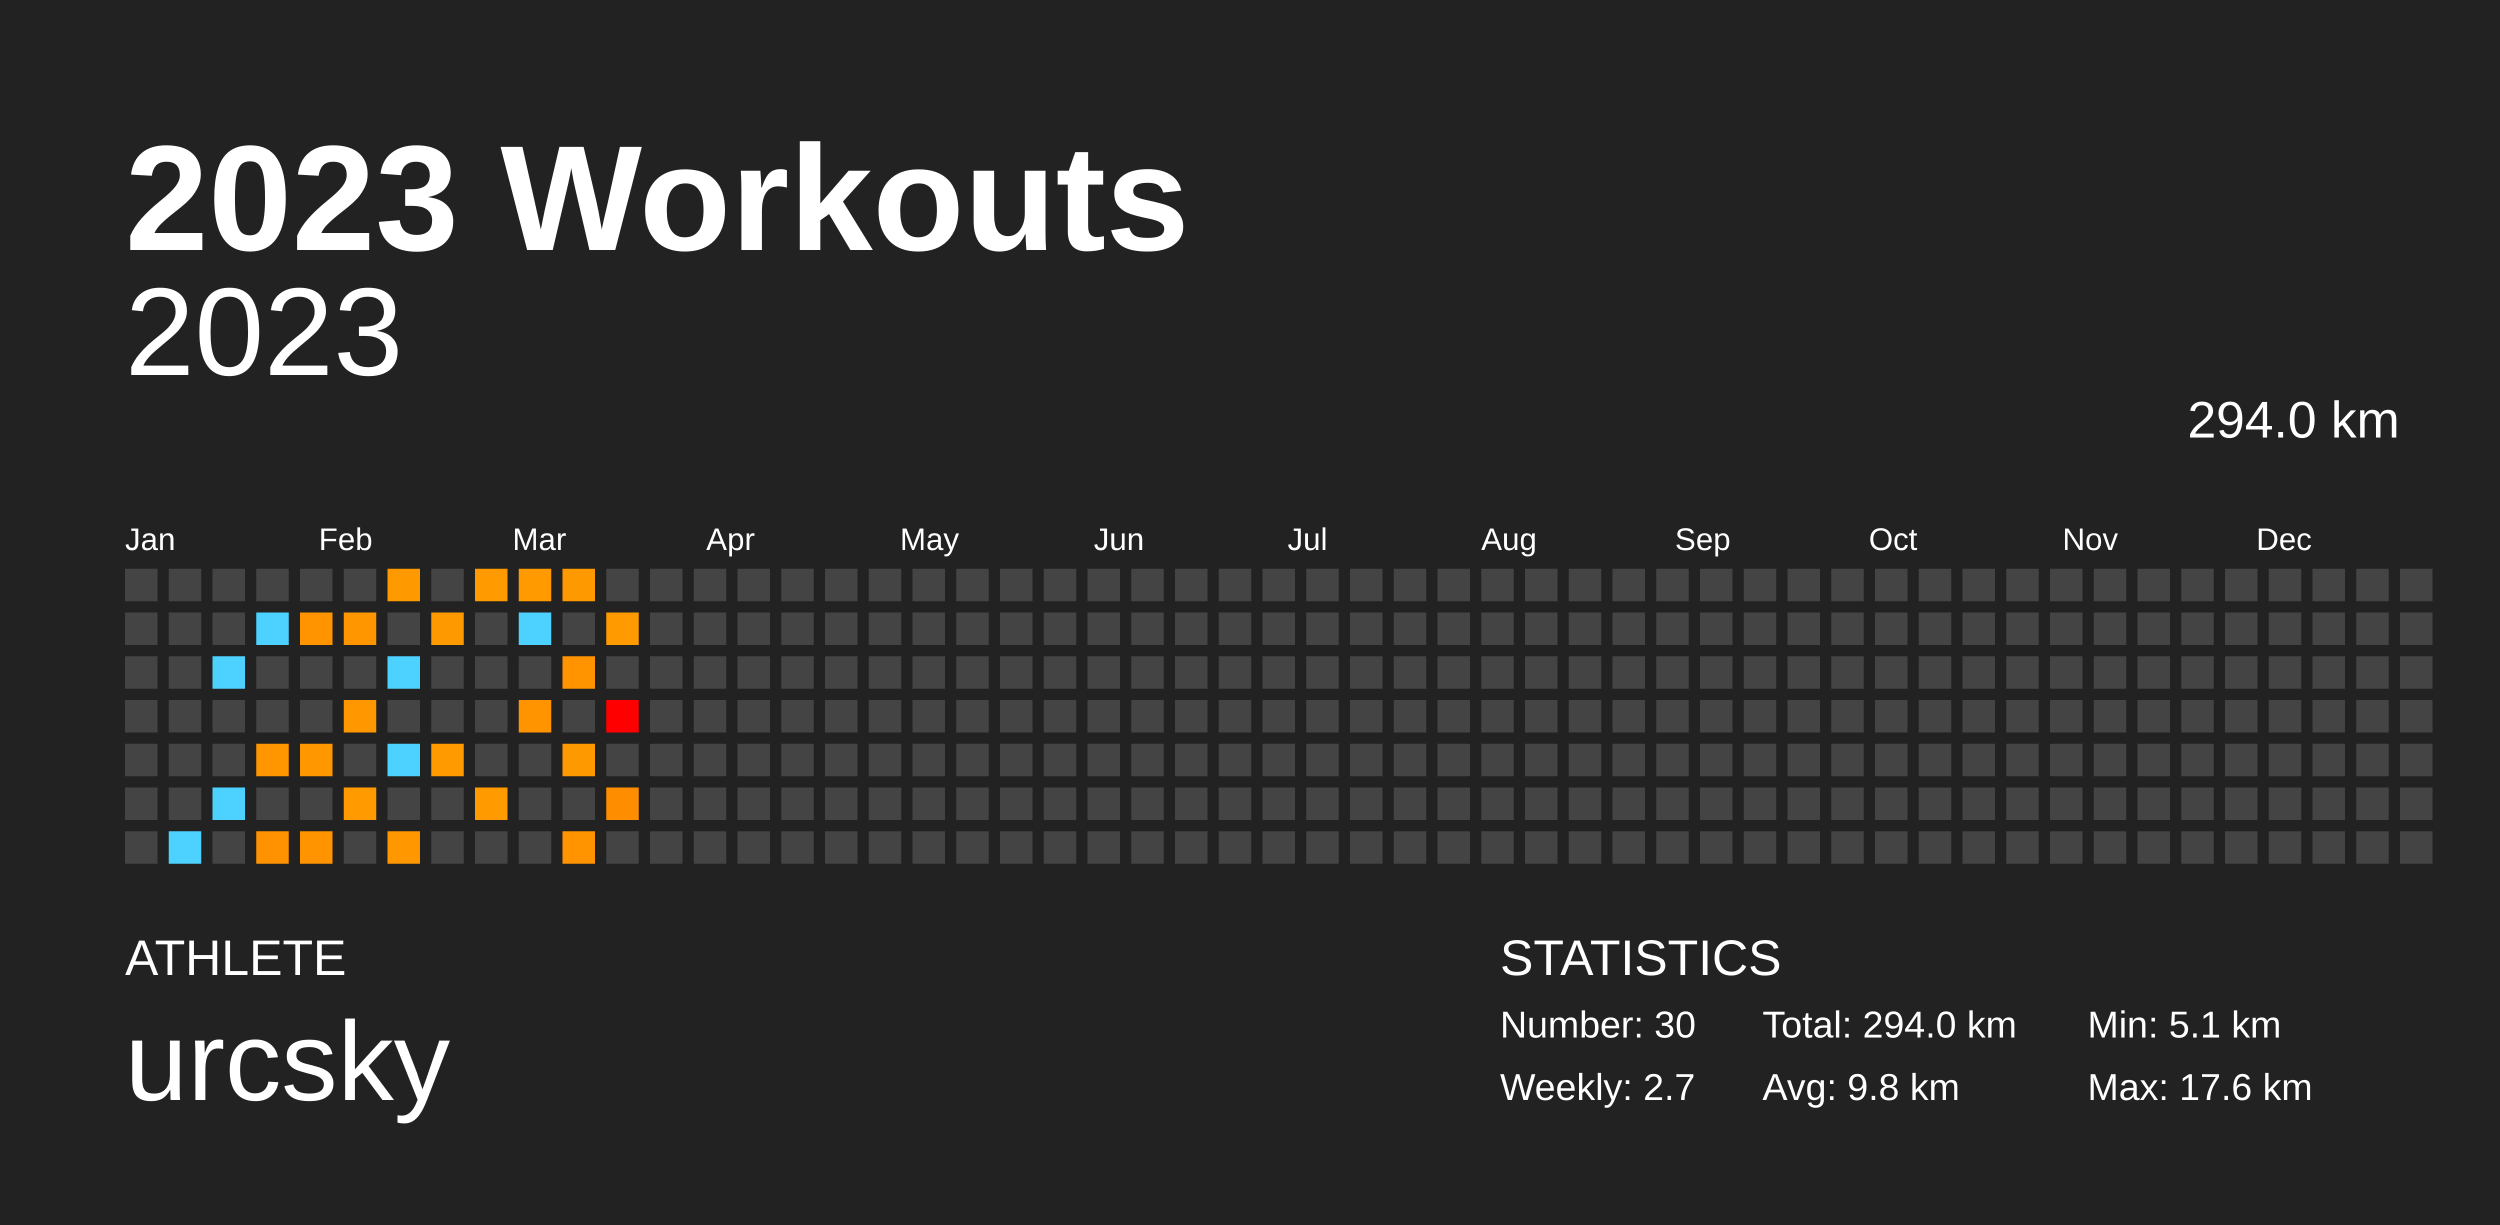
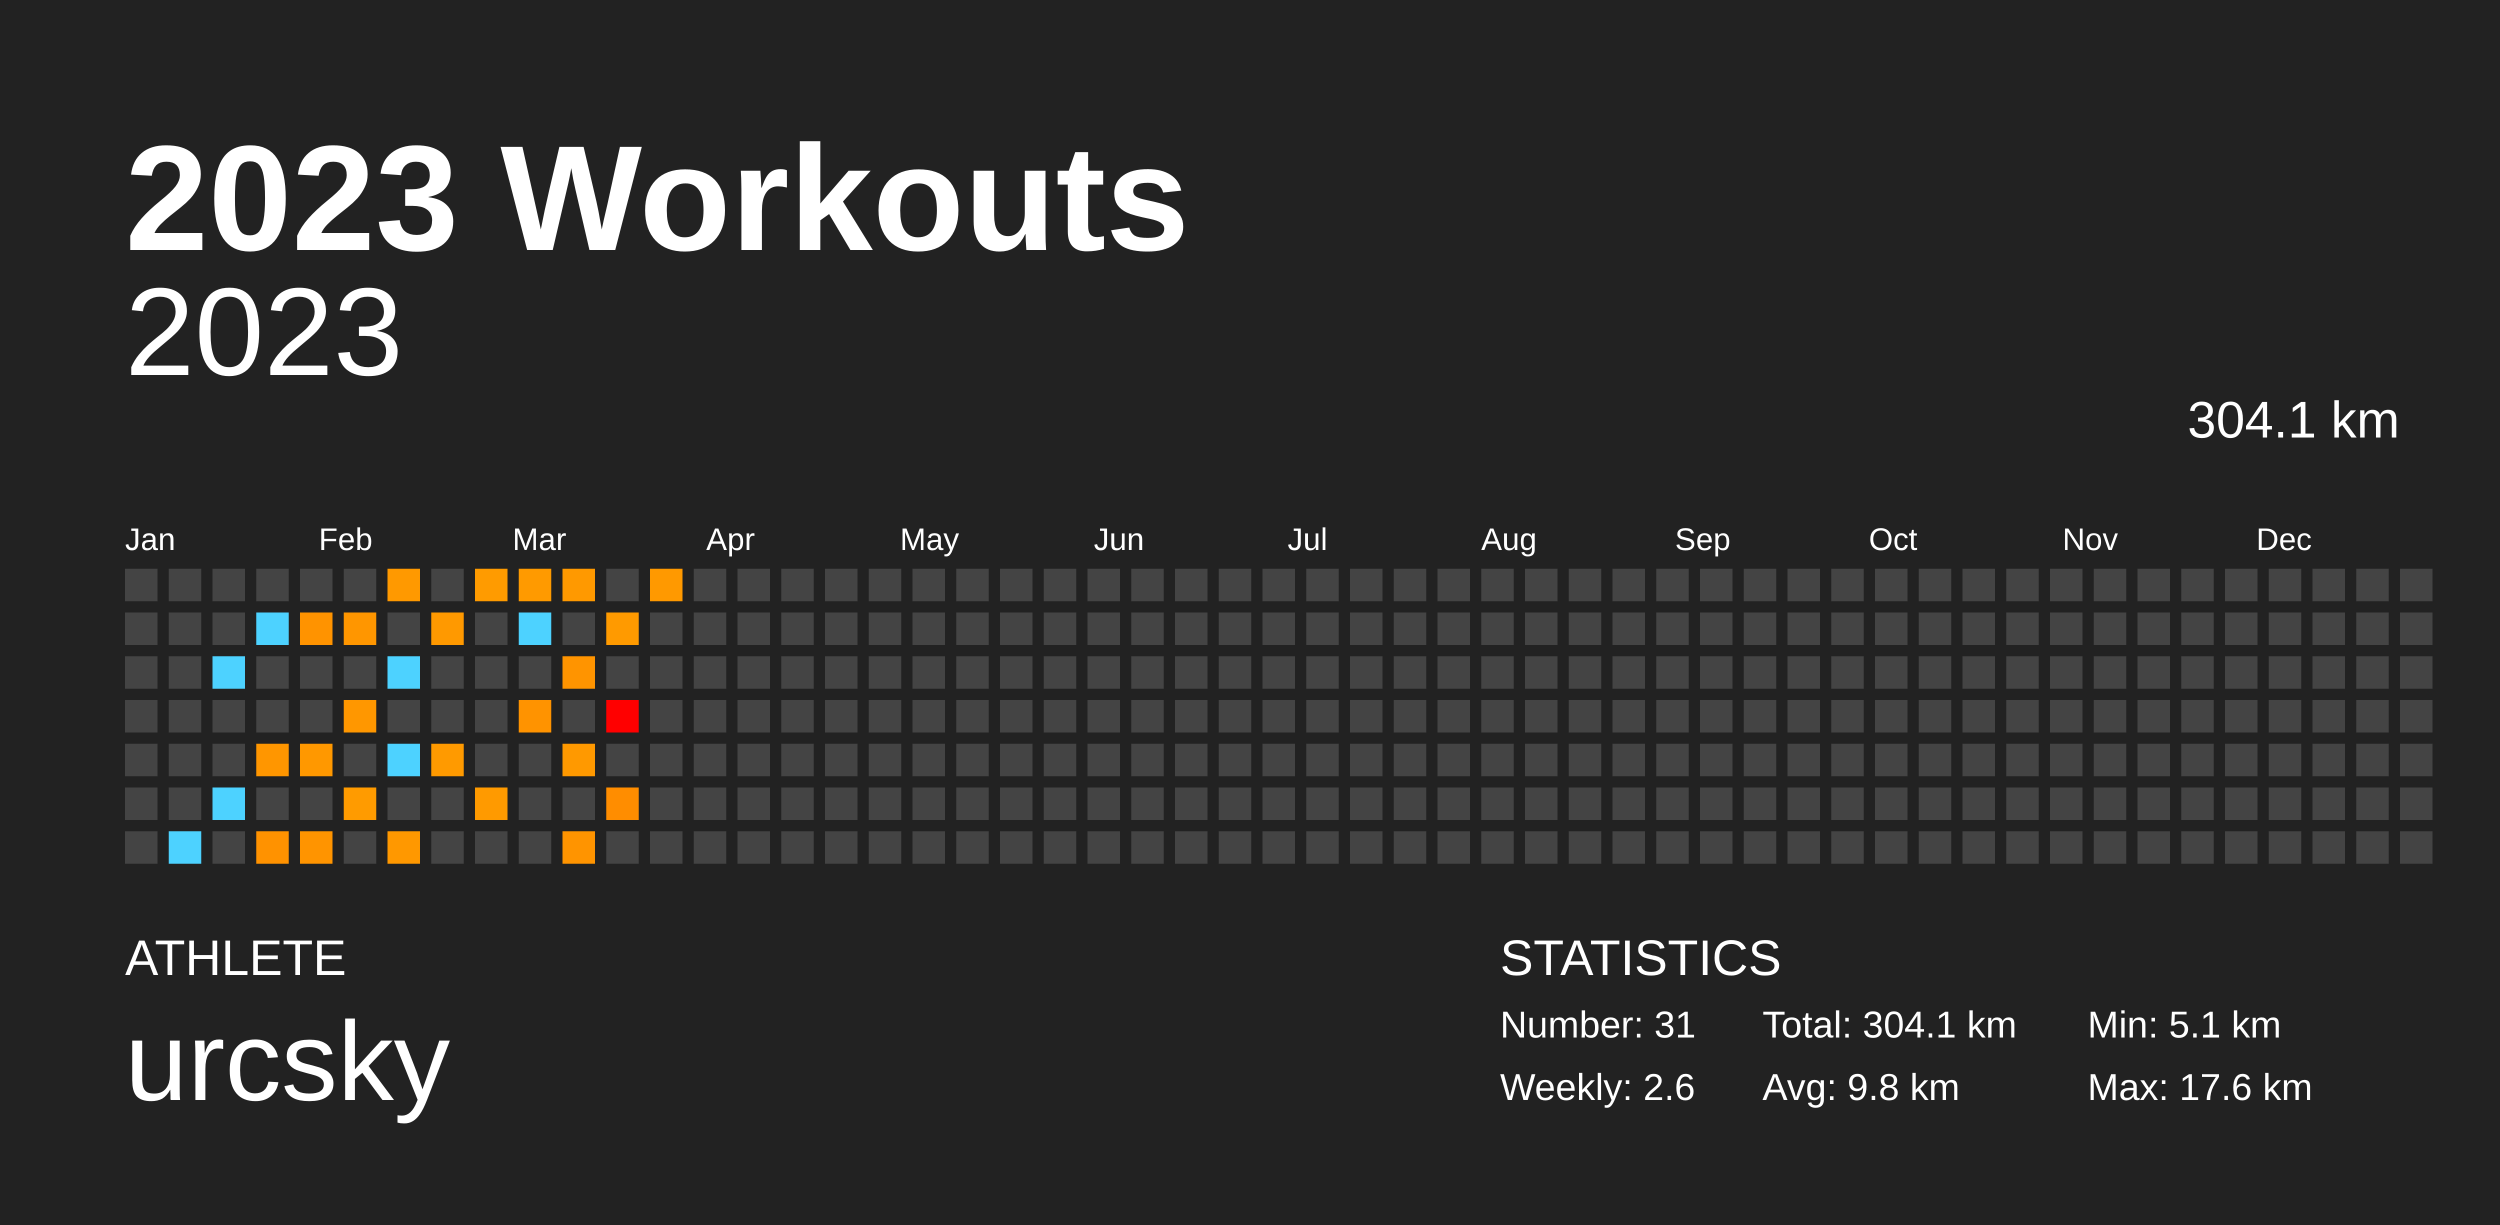
<svg xmlns="http://www.w3.org/2000/svg" baseProfile="full" height="98mm" version="1.1" viewBox="0,0,200,98" width="200mm">
  <defs />
  <rect fill="#222222" height="98" width="200" x="0" y="0" />
  <text fill="#FFFFFF" style="font-size:12px; font-family:Arial; font-weight:bold;" x="10" y="20">2023 Workouts</text>
  <text fill="#FFFFFF" style="font-size:4px; font-family:Arial" x="10" y="78">ATHLETE</text>
  <text fill="#FFFFFF" style="font-size:9px; font-family:Arial" x="10" y="88">urcsky</text>
  <text fill="#FFFFFF" style="font-size:4px; font-family:Arial" x="120" y="78">STATISTICS</text>
-   <text fill="#FFFFFF" style="font-size:3px; font-family:Arial" x="120" y="83">Number: 30</text>
-   <text fill="#FFFFFF" style="font-size:3px; font-family:Arial" x="120" y="88">Weekly: 2.7</text>
-   <text fill="#FFFFFF" style="font-size:3px; font-family:Arial" x="141" y="83">Total: 294.0 km</text>
+   <text fill="#FFFFFF" style="font-size:3px; font-family:Arial" x="120" y="83">Number: 31</text>
+   <text fill="#FFFFFF" style="font-size:3px; font-family:Arial" x="120" y="88">Weekly: 2.6</text>
+   <text fill="#FFFFFF" style="font-size:3px; font-family:Arial" x="141" y="83">Total: 304.1 km</text>
  <text fill="#FFFFFF" style="font-size:3px; font-family:Arial" x="141" y="88">Avg: 9.8 km</text>
  <text fill="#FFFFFF" style="font-size:3px; font-family:Arial" x="167" y="83">Min: 5.1 km</text>
  <text fill="#FFFFFF" style="font-size:3px; font-family:Arial" x="167" y="88">Max: 17.6 km</text>
  <text alignment-baseline="hanging" fill="#FFFFFF" style="font-size:10.0px; font-family:Arial;" x="10" y="30">2023</text>
-   <text alignment-baseline="hanging" fill="#FFFFFF" style="font-size:4.125px; font-family:Arial;" x="175" y="35">294.0 km</text>
+   <text alignment-baseline="hanging" fill="#FFFFFF" style="font-size:4.125px; font-family:Arial;" x="175" y="35">304.1 km</text>
  <text fill="#FFFFFF" style="font-size:2.5px; font-family:Arial" x="10.0" y="44">Jan</text>
  <text fill="#FFFFFF" style="font-size:2.5px; font-family:Arial" x="25.5" y="44">Feb</text>
  <text fill="#FFFFFF" style="font-size:2.5px; font-family:Arial" x="41.0" y="44">Mar</text>
  <text fill="#FFFFFF" style="font-size:2.5px; font-family:Arial" x="56.5" y="44">Apr</text>
  <text fill="#FFFFFF" style="font-size:2.5px; font-family:Arial" x="72.0" y="44">May</text>
  <text fill="#FFFFFF" style="font-size:2.5px; font-family:Arial" x="87.5" y="44">Jun</text>
  <text fill="#FFFFFF" style="font-size:2.5px; font-family:Arial" x="103.0" y="44">Jul</text>
  <text fill="#FFFFFF" style="font-size:2.5px; font-family:Arial" x="118.5" y="44">Aug</text>
  <text fill="#FFFFFF" style="font-size:2.5px; font-family:Arial" x="134.0" y="44">Sep</text>
  <text fill="#FFFFFF" style="font-size:2.5px; font-family:Arial" x="149.5" y="44">Oct</text>
  <text fill="#FFFFFF" style="font-size:2.5px; font-family:Arial" x="165.0" y="44">Nov</text>
  <text fill="#FFFFFF" style="font-size:2.5px; font-family:Arial" x="180.5" y="44">Dec</text>
  <rect fill="#444444" height="2.6" width="2.6" x="10.0" y="45.5" />
  <rect fill="#444444" height="2.6" width="2.6" x="10.0" y="49.0" />
  <rect fill="#444444" height="2.6" width="2.6" x="10.0" y="52.5" />
  <rect fill="#444444" height="2.6" width="2.6" x="10.0" y="56.0" />
  <rect fill="#444444" height="2.6" width="2.6" x="10.0" y="59.5" />
  <rect fill="#444444" height="2.6" width="2.6" x="10.0" y="63.0" />
  <rect fill="#444444" height="2.6" width="2.6" x="10.0" y="66.5" />
  <rect fill="#444444" height="2.6" width="2.6" x="13.5" y="45.5" />
  <rect fill="#444444" height="2.6" width="2.6" x="13.5" y="49.0" />
  <rect fill="#444444" height="2.6" width="2.6" x="13.5" y="52.5" />
  <rect fill="#444444" height="2.6" width="2.6" x="13.5" y="56.0" />
  <rect fill="#444444" height="2.6" width="2.6" x="13.5" y="59.5" />
  <rect fill="#444444" height="2.6" width="2.6" x="13.5" y="63.0" />
  <rect fill="#4dd2ff" height="2.6" width="2.6" x="13.5" y="66.5" />
  <rect fill="#444444" height="2.6" width="2.6" x="17.0" y="45.5" />
  <rect fill="#444444" height="2.6" width="2.6" x="17.0" y="49.0" />
  <rect fill="#4dd2ff" height="2.6" width="2.6" x="17.0" y="52.5" />
  <rect fill="#444444" height="2.6" width="2.6" x="17.0" y="56.0" />
  <rect fill="#444444" height="2.6" width="2.6" x="17.0" y="59.5" />
  <rect fill="#4dd2ff" height="2.6" width="2.6" x="17.0" y="63.0" />
  <rect fill="#444444" height="2.6" width="2.6" x="17.0" y="66.5" />
  <rect fill="#444444" height="2.6" width="2.6" x="20.5" y="45.5" />
  <rect fill="#4dd2ff" height="2.6" width="2.6" x="20.5" y="49.0" />
  <rect fill="#444444" height="2.6" width="2.6" x="20.5" y="52.5" />
  <rect fill="#444444" height="2.6" width="2.6" x="20.5" y="56.0" />
  <rect fill="#ff9600" height="2.6" width="2.6" x="20.5" y="59.5" />
  <rect fill="#444444" height="2.6" width="2.6" x="20.5" y="63.0" />
  <rect fill="#ff9200" height="2.6" width="2.6" x="20.5" y="66.5" />
  <rect fill="#444444" height="2.6" width="2.6" x="24.0" y="45.5" />
  <rect fill="#ff9300" height="2.6" width="2.6" x="24.0" y="49.0" />
  <rect fill="#444444" height="2.6" width="2.6" x="24.0" y="52.5" />
  <rect fill="#444444" height="2.6" width="2.6" x="24.0" y="56.0" />
  <rect fill="#ff9800" height="2.6" width="2.6" x="24.0" y="59.5" />
  <rect fill="#444444" height="2.6" width="2.6" x="24.0" y="63.0" />
  <rect fill="#ff9400" height="2.6" width="2.6" x="24.0" y="66.5" />
  <rect fill="#444444" height="2.6" width="2.6" x="27.5" y="45.5" />
  <rect fill="#ff9600" height="2.6" width="2.6" x="27.5" y="49.0" />
  <rect fill="#444444" height="2.6" width="2.6" x="27.5" y="52.5" />
  <rect fill="#ff9700" height="2.6" width="2.6" x="27.5" y="56.0" />
  <rect fill="#444444" height="2.6" width="2.6" x="27.5" y="59.5" />
  <rect fill="#ff9b00" height="2.6" width="2.6" x="27.5" y="63.0" />
  <rect fill="#444444" height="2.6" width="2.6" x="27.5" y="66.5" />
  <rect fill="#ff9900" height="2.6" width="2.6" x="31.0" y="45.5" />
  <rect fill="#444444" height="2.6" width="2.6" x="31.0" y="49.0" />
  <rect fill="#4dd2ff" height="2.6" width="2.6" x="31.0" y="52.5" />
  <rect fill="#444444" height="2.6" width="2.6" x="31.0" y="56.0" />
  <rect fill="#4dd2ff" height="2.6" width="2.6" x="31.0" y="59.5" />
  <rect fill="#444444" height="2.6" width="2.6" x="31.0" y="63.0" />
  <rect fill="#ff9800" height="2.6" width="2.6" x="31.0" y="66.5" />
  <rect fill="#444444" height="2.6" width="2.6" x="34.5" y="45.5" />
  <rect fill="#ff9900" height="2.6" width="2.6" x="34.5" y="49.0" />
  <rect fill="#444444" height="2.6" width="2.6" x="34.5" y="52.5" />
  <rect fill="#444444" height="2.6" width="2.6" x="34.5" y="56.0" />
  <rect fill="#ff9a00" height="2.6" width="2.6" x="34.5" y="59.5" />
  <rect fill="#444444" height="2.6" width="2.6" x="34.5" y="63.0" />
  <rect fill="#444444" height="2.6" width="2.6" x="34.5" y="66.5" />
  <rect fill="#ff9b00" height="2.6" width="2.6" x="38.0" y="45.5" />
  <rect fill="#444444" height="2.6" width="2.6" x="38.0" y="49.0" />
  <rect fill="#444444" height="2.6" width="2.6" x="38.0" y="52.5" />
  <rect fill="#444444" height="2.6" width="2.6" x="38.0" y="56.0" />
  <rect fill="#444444" height="2.6" width="2.6" x="38.0" y="59.5" />
  <rect fill="#ff9a00" height="2.6" width="2.6" x="38.0" y="63.0" />
  <rect fill="#444444" height="2.6" width="2.6" x="38.0" y="66.5" />
  <rect fill="#ff9a00" height="2.6" width="2.6" x="41.5" y="45.5" />
  <rect fill="#4dd2ff" height="2.6" width="2.6" x="41.5" y="49.0" />
  <rect fill="#444444" height="2.6" width="2.6" x="41.5" y="52.5" />
  <rect fill="#ff9300" height="2.6" width="2.6" x="41.5" y="56.0" />
  <rect fill="#444444" height="2.6" width="2.6" x="41.5" y="59.5" />
  <rect fill="#444444" height="2.6" width="2.6" x="41.5" y="63.0" />
  <rect fill="#444444" height="2.6" width="2.6" x="41.5" y="66.5" />
  <rect fill="#ff9900" height="2.6" width="2.6" x="45.0" y="45.5" />
  <rect fill="#444444" height="2.6" width="2.6" x="45.0" y="49.0" />
  <rect fill="#ff9400" height="2.6" width="2.6" x="45.0" y="52.5" />
  <rect fill="#444444" height="2.6" width="2.6" x="45.0" y="56.0" />
  <rect fill="#ff9900" height="2.6" width="2.6" x="45.0" y="59.5" />
  <rect fill="#444444" height="2.6" width="2.6" x="45.0" y="63.0" />
  <rect fill="#ff9400" height="2.6" width="2.6" x="45.0" y="66.5" />
  <rect fill="#444444" height="2.6" width="2.6" x="48.5" y="45.5" />
  <rect fill="#ff9a00" height="2.6" width="2.6" x="48.5" y="49.0" />
  <rect fill="#444444" height="2.6" width="2.6" x="48.5" y="52.5" />
  <rect fill="#ff0000" height="2.6" width="2.6" x="48.5" y="56.0" />
  <rect fill="#444444" height="2.6" width="2.6" x="48.5" y="59.5" />
  <rect fill="#ff8d00" height="2.6" width="2.6" x="48.5" y="63.0" />
  <rect fill="#444444" height="2.6" width="2.6" x="48.5" y="66.5" />
-   <rect fill="#444444" height="2.6" width="2.6" x="52.0" y="45.5" />
+   <rect fill="#ff9900" height="2.6" width="2.6" x="52.0" y="45.5" />
  <rect fill="#444444" height="2.6" width="2.6" x="52.0" y="49.0" />
  <rect fill="#444444" height="2.6" width="2.6" x="52.0" y="52.5" />
  <rect fill="#444444" height="2.6" width="2.6" x="52.0" y="56.0" />
  <rect fill="#444444" height="2.6" width="2.6" x="52.0" y="59.5" />
  <rect fill="#444444" height="2.6" width="2.6" x="52.0" y="63.0" />
  <rect fill="#444444" height="2.6" width="2.6" x="52.0" y="66.5" />
  <rect fill="#444444" height="2.6" width="2.6" x="55.5" y="45.5" />
  <rect fill="#444444" height="2.6" width="2.6" x="55.5" y="49.0" />
  <rect fill="#444444" height="2.6" width="2.6" x="55.5" y="52.5" />
  <rect fill="#444444" height="2.6" width="2.6" x="55.5" y="56.0" />
  <rect fill="#444444" height="2.6" width="2.6" x="55.5" y="59.5" />
  <rect fill="#444444" height="2.6" width="2.6" x="55.5" y="63.0" />
  <rect fill="#444444" height="2.6" width="2.6" x="55.5" y="66.5" />
  <rect fill="#444444" height="2.6" width="2.6" x="59.0" y="45.5" />
  <rect fill="#444444" height="2.6" width="2.6" x="59.0" y="49.0" />
  <rect fill="#444444" height="2.6" width="2.6" x="59.0" y="52.5" />
  <rect fill="#444444" height="2.6" width="2.6" x="59.0" y="56.0" />
  <rect fill="#444444" height="2.6" width="2.6" x="59.0" y="59.5" />
  <rect fill="#444444" height="2.6" width="2.6" x="59.0" y="63.0" />
  <rect fill="#444444" height="2.6" width="2.6" x="59.0" y="66.5" />
  <rect fill="#444444" height="2.6" width="2.6" x="62.5" y="45.5" />
  <rect fill="#444444" height="2.6" width="2.6" x="62.5" y="49.0" />
  <rect fill="#444444" height="2.6" width="2.6" x="62.5" y="52.5" />
  <rect fill="#444444" height="2.6" width="2.6" x="62.5" y="56.0" />
  <rect fill="#444444" height="2.6" width="2.6" x="62.5" y="59.5" />
  <rect fill="#444444" height="2.6" width="2.6" x="62.5" y="63.0" />
  <rect fill="#444444" height="2.6" width="2.6" x="62.5" y="66.5" />
  <rect fill="#444444" height="2.6" width="2.6" x="66.0" y="45.5" />
  <rect fill="#444444" height="2.6" width="2.6" x="66.0" y="49.0" />
  <rect fill="#444444" height="2.6" width="2.6" x="66.0" y="52.5" />
  <rect fill="#444444" height="2.6" width="2.6" x="66.0" y="56.0" />
  <rect fill="#444444" height="2.6" width="2.6" x="66.0" y="59.5" />
  <rect fill="#444444" height="2.6" width="2.6" x="66.0" y="63.0" />
  <rect fill="#444444" height="2.6" width="2.6" x="66.0" y="66.5" />
  <rect fill="#444444" height="2.6" width="2.6" x="69.5" y="45.5" />
  <rect fill="#444444" height="2.6" width="2.6" x="69.5" y="49.0" />
  <rect fill="#444444" height="2.6" width="2.6" x="69.5" y="52.5" />
  <rect fill="#444444" height="2.6" width="2.6" x="69.5" y="56.0" />
  <rect fill="#444444" height="2.6" width="2.6" x="69.5" y="59.5" />
  <rect fill="#444444" height="2.6" width="2.6" x="69.5" y="63.0" />
  <rect fill="#444444" height="2.6" width="2.6" x="69.5" y="66.5" />
  <rect fill="#444444" height="2.6" width="2.6" x="73.0" y="45.5" />
  <rect fill="#444444" height="2.6" width="2.6" x="73.0" y="49.0" />
  <rect fill="#444444" height="2.6" width="2.6" x="73.0" y="52.5" />
  <rect fill="#444444" height="2.6" width="2.6" x="73.0" y="56.0" />
  <rect fill="#444444" height="2.6" width="2.6" x="73.0" y="59.5" />
  <rect fill="#444444" height="2.6" width="2.6" x="73.0" y="63.0" />
  <rect fill="#444444" height="2.6" width="2.6" x="73.0" y="66.5" />
  <rect fill="#444444" height="2.6" width="2.6" x="76.5" y="45.5" />
  <rect fill="#444444" height="2.6" width="2.6" x="76.5" y="49.0" />
  <rect fill="#444444" height="2.6" width="2.6" x="76.5" y="52.5" />
  <rect fill="#444444" height="2.6" width="2.6" x="76.5" y="56.0" />
  <rect fill="#444444" height="2.6" width="2.6" x="76.5" y="59.5" />
  <rect fill="#444444" height="2.6" width="2.6" x="76.5" y="63.0" />
  <rect fill="#444444" height="2.6" width="2.6" x="76.5" y="66.5" />
  <rect fill="#444444" height="2.6" width="2.6" x="80.0" y="45.5" />
  <rect fill="#444444" height="2.6" width="2.6" x="80.0" y="49.0" />
  <rect fill="#444444" height="2.6" width="2.6" x="80.0" y="52.5" />
  <rect fill="#444444" height="2.6" width="2.6" x="80.0" y="56.0" />
  <rect fill="#444444" height="2.6" width="2.6" x="80.0" y="59.5" />
  <rect fill="#444444" height="2.6" width="2.6" x="80.0" y="63.0" />
  <rect fill="#444444" height="2.6" width="2.6" x="80.0" y="66.5" />
  <rect fill="#444444" height="2.6" width="2.6" x="83.5" y="45.5" />
  <rect fill="#444444" height="2.6" width="2.6" x="83.5" y="49.0" />
  <rect fill="#444444" height="2.6" width="2.6" x="83.5" y="52.5" />
  <rect fill="#444444" height="2.6" width="2.6" x="83.5" y="56.0" />
  <rect fill="#444444" height="2.6" width="2.6" x="83.5" y="59.5" />
  <rect fill="#444444" height="2.6" width="2.6" x="83.5" y="63.0" />
  <rect fill="#444444" height="2.6" width="2.6" x="83.5" y="66.5" />
  <rect fill="#444444" height="2.6" width="2.6" x="87.0" y="45.5" />
  <rect fill="#444444" height="2.6" width="2.6" x="87.0" y="49.0" />
  <rect fill="#444444" height="2.6" width="2.6" x="87.0" y="52.5" />
  <rect fill="#444444" height="2.6" width="2.6" x="87.0" y="56.0" />
  <rect fill="#444444" height="2.6" width="2.6" x="87.0" y="59.5" />
  <rect fill="#444444" height="2.6" width="2.6" x="87.0" y="63.0" />
  <rect fill="#444444" height="2.6" width="2.6" x="87.0" y="66.5" />
  <rect fill="#444444" height="2.6" width="2.6" x="90.5" y="45.5" />
  <rect fill="#444444" height="2.6" width="2.6" x="90.5" y="49.0" />
  <rect fill="#444444" height="2.6" width="2.6" x="90.5" y="52.5" />
  <rect fill="#444444" height="2.6" width="2.6" x="90.5" y="56.0" />
  <rect fill="#444444" height="2.6" width="2.6" x="90.5" y="59.5" />
  <rect fill="#444444" height="2.6" width="2.6" x="90.5" y="63.0" />
  <rect fill="#444444" height="2.6" width="2.6" x="90.5" y="66.5" />
  <rect fill="#444444" height="2.6" width="2.6" x="94.0" y="45.5" />
  <rect fill="#444444" height="2.6" width="2.6" x="94.0" y="49.0" />
  <rect fill="#444444" height="2.6" width="2.6" x="94.0" y="52.5" />
  <rect fill="#444444" height="2.6" width="2.6" x="94.0" y="56.0" />
  <rect fill="#444444" height="2.6" width="2.6" x="94.0" y="59.5" />
  <rect fill="#444444" height="2.6" width="2.6" x="94.0" y="63.0" />
  <rect fill="#444444" height="2.6" width="2.6" x="94.0" y="66.5" />
  <rect fill="#444444" height="2.6" width="2.6" x="97.5" y="45.5" />
  <rect fill="#444444" height="2.6" width="2.6" x="97.5" y="49.0" />
  <rect fill="#444444" height="2.6" width="2.6" x="97.5" y="52.5" />
  <rect fill="#444444" height="2.6" width="2.6" x="97.5" y="56.0" />
  <rect fill="#444444" height="2.6" width="2.6" x="97.5" y="59.5" />
  <rect fill="#444444" height="2.6" width="2.6" x="97.5" y="63.0" />
  <rect fill="#444444" height="2.6" width="2.6" x="97.5" y="66.5" />
  <rect fill="#444444" height="2.6" width="2.6" x="101.0" y="45.5" />
  <rect fill="#444444" height="2.6" width="2.6" x="101.0" y="49.0" />
  <rect fill="#444444" height="2.6" width="2.6" x="101.0" y="52.5" />
  <rect fill="#444444" height="2.6" width="2.6" x="101.0" y="56.0" />
  <rect fill="#444444" height="2.6" width="2.6" x="101.0" y="59.5" />
  <rect fill="#444444" height="2.6" width="2.6" x="101.0" y="63.0" />
  <rect fill="#444444" height="2.6" width="2.6" x="101.0" y="66.5" />
  <rect fill="#444444" height="2.6" width="2.6" x="104.5" y="45.5" />
  <rect fill="#444444" height="2.6" width="2.6" x="104.5" y="49.0" />
  <rect fill="#444444" height="2.6" width="2.6" x="104.5" y="52.5" />
  <rect fill="#444444" height="2.6" width="2.6" x="104.5" y="56.0" />
  <rect fill="#444444" height="2.6" width="2.6" x="104.5" y="59.5" />
  <rect fill="#444444" height="2.6" width="2.6" x="104.5" y="63.0" />
  <rect fill="#444444" height="2.6" width="2.6" x="104.5" y="66.5" />
  <rect fill="#444444" height="2.6" width="2.6" x="108.0" y="45.5" />
  <rect fill="#444444" height="2.6" width="2.6" x="108.0" y="49.0" />
  <rect fill="#444444" height="2.6" width="2.6" x="108.0" y="52.5" />
  <rect fill="#444444" height="2.6" width="2.6" x="108.0" y="56.0" />
  <rect fill="#444444" height="2.6" width="2.6" x="108.0" y="59.5" />
  <rect fill="#444444" height="2.6" width="2.6" x="108.0" y="63.0" />
  <rect fill="#444444" height="2.6" width="2.6" x="108.0" y="66.5" />
  <rect fill="#444444" height="2.6" width="2.6" x="111.5" y="45.5" />
  <rect fill="#444444" height="2.6" width="2.6" x="111.5" y="49.0" />
  <rect fill="#444444" height="2.6" width="2.6" x="111.5" y="52.5" />
  <rect fill="#444444" height="2.6" width="2.6" x="111.5" y="56.0" />
  <rect fill="#444444" height="2.6" width="2.6" x="111.5" y="59.5" />
  <rect fill="#444444" height="2.6" width="2.6" x="111.5" y="63.0" />
  <rect fill="#444444" height="2.6" width="2.6" x="111.5" y="66.5" />
  <rect fill="#444444" height="2.6" width="2.6" x="115.0" y="45.5" />
  <rect fill="#444444" height="2.6" width="2.6" x="115.0" y="49.0" />
  <rect fill="#444444" height="2.6" width="2.6" x="115.0" y="52.5" />
  <rect fill="#444444" height="2.6" width="2.6" x="115.0" y="56.0" />
  <rect fill="#444444" height="2.6" width="2.6" x="115.0" y="59.5" />
  <rect fill="#444444" height="2.6" width="2.6" x="115.0" y="63.0" />
  <rect fill="#444444" height="2.6" width="2.6" x="115.0" y="66.5" />
  <rect fill="#444444" height="2.6" width="2.6" x="118.5" y="45.5" />
  <rect fill="#444444" height="2.6" width="2.6" x="118.5" y="49.0" />
  <rect fill="#444444" height="2.6" width="2.6" x="118.5" y="52.5" />
  <rect fill="#444444" height="2.6" width="2.6" x="118.5" y="56.0" />
  <rect fill="#444444" height="2.6" width="2.6" x="118.5" y="59.5" />
  <rect fill="#444444" height="2.6" width="2.6" x="118.5" y="63.0" />
  <rect fill="#444444" height="2.6" width="2.6" x="118.5" y="66.5" />
  <rect fill="#444444" height="2.6" width="2.6" x="122.0" y="45.5" />
  <rect fill="#444444" height="2.6" width="2.6" x="122.0" y="49.0" />
  <rect fill="#444444" height="2.6" width="2.6" x="122.0" y="52.5" />
  <rect fill="#444444" height="2.6" width="2.6" x="122.0" y="56.0" />
  <rect fill="#444444" height="2.6" width="2.6" x="122.0" y="59.5" />
  <rect fill="#444444" height="2.6" width="2.6" x="122.0" y="63.0" />
  <rect fill="#444444" height="2.6" width="2.6" x="122.0" y="66.5" />
  <rect fill="#444444" height="2.6" width="2.6" x="125.5" y="45.5" />
  <rect fill="#444444" height="2.6" width="2.6" x="125.5" y="49.0" />
  <rect fill="#444444" height="2.6" width="2.6" x="125.5" y="52.5" />
  <rect fill="#444444" height="2.6" width="2.6" x="125.5" y="56.0" />
  <rect fill="#444444" height="2.6" width="2.6" x="125.5" y="59.5" />
  <rect fill="#444444" height="2.6" width="2.6" x="125.5" y="63.0" />
  <rect fill="#444444" height="2.6" width="2.6" x="125.5" y="66.5" />
  <rect fill="#444444" height="2.6" width="2.6" x="129.0" y="45.5" />
  <rect fill="#444444" height="2.6" width="2.6" x="129.0" y="49.0" />
  <rect fill="#444444" height="2.6" width="2.6" x="129.0" y="52.5" />
  <rect fill="#444444" height="2.6" width="2.6" x="129.0" y="56.0" />
  <rect fill="#444444" height="2.6" width="2.6" x="129.0" y="59.5" />
  <rect fill="#444444" height="2.6" width="2.6" x="129.0" y="63.0" />
  <rect fill="#444444" height="2.6" width="2.6" x="129.0" y="66.5" />
  <rect fill="#444444" height="2.6" width="2.6" x="132.5" y="45.5" />
  <rect fill="#444444" height="2.6" width="2.6" x="132.5" y="49.0" />
  <rect fill="#444444" height="2.6" width="2.6" x="132.5" y="52.5" />
  <rect fill="#444444" height="2.6" width="2.6" x="132.5" y="56.0" />
  <rect fill="#444444" height="2.6" width="2.6" x="132.5" y="59.5" />
  <rect fill="#444444" height="2.6" width="2.6" x="132.5" y="63.0" />
  <rect fill="#444444" height="2.6" width="2.6" x="132.5" y="66.5" />
  <rect fill="#444444" height="2.6" width="2.6" x="136.0" y="45.5" />
  <rect fill="#444444" height="2.6" width="2.6" x="136.0" y="49.0" />
  <rect fill="#444444" height="2.6" width="2.6" x="136.0" y="52.5" />
  <rect fill="#444444" height="2.6" width="2.6" x="136.0" y="56.0" />
  <rect fill="#444444" height="2.6" width="2.6" x="136.0" y="59.5" />
  <rect fill="#444444" height="2.6" width="2.6" x="136.0" y="63.0" />
  <rect fill="#444444" height="2.6" width="2.6" x="136.0" y="66.5" />
  <rect fill="#444444" height="2.6" width="2.6" x="139.5" y="45.5" />
  <rect fill="#444444" height="2.6" width="2.6" x="139.5" y="49.0" />
  <rect fill="#444444" height="2.6" width="2.6" x="139.5" y="52.5" />
  <rect fill="#444444" height="2.6" width="2.6" x="139.5" y="56.0" />
  <rect fill="#444444" height="2.6" width="2.6" x="139.5" y="59.5" />
  <rect fill="#444444" height="2.6" width="2.6" x="139.5" y="63.0" />
  <rect fill="#444444" height="2.6" width="2.6" x="139.5" y="66.5" />
  <rect fill="#444444" height="2.6" width="2.6" x="143.0" y="45.5" />
  <rect fill="#444444" height="2.6" width="2.6" x="143.0" y="49.0" />
  <rect fill="#444444" height="2.6" width="2.6" x="143.0" y="52.5" />
  <rect fill="#444444" height="2.6" width="2.6" x="143.0" y="56.0" />
  <rect fill="#444444" height="2.6" width="2.6" x="143.0" y="59.5" />
  <rect fill="#444444" height="2.6" width="2.6" x="143.0" y="63.0" />
  <rect fill="#444444" height="2.6" width="2.6" x="143.0" y="66.5" />
  <rect fill="#444444" height="2.6" width="2.6" x="146.5" y="45.5" />
  <rect fill="#444444" height="2.6" width="2.6" x="146.5" y="49.0" />
  <rect fill="#444444" height="2.6" width="2.6" x="146.5" y="52.5" />
  <rect fill="#444444" height="2.6" width="2.6" x="146.5" y="56.0" />
  <rect fill="#444444" height="2.6" width="2.6" x="146.5" y="59.5" />
  <rect fill="#444444" height="2.6" width="2.6" x="146.5" y="63.0" />
  <rect fill="#444444" height="2.6" width="2.6" x="146.5" y="66.5" />
  <rect fill="#444444" height="2.6" width="2.6" x="150.0" y="45.5" />
  <rect fill="#444444" height="2.6" width="2.6" x="150.0" y="49.0" />
  <rect fill="#444444" height="2.6" width="2.6" x="150.0" y="52.5" />
  <rect fill="#444444" height="2.6" width="2.6" x="150.0" y="56.0" />
  <rect fill="#444444" height="2.6" width="2.6" x="150.0" y="59.5" />
  <rect fill="#444444" height="2.6" width="2.6" x="150.0" y="63.0" />
  <rect fill="#444444" height="2.6" width="2.6" x="150.0" y="66.5" />
  <rect fill="#444444" height="2.6" width="2.6" x="153.5" y="45.5" />
  <rect fill="#444444" height="2.6" width="2.6" x="153.5" y="49.0" />
  <rect fill="#444444" height="2.6" width="2.6" x="153.5" y="52.5" />
  <rect fill="#444444" height="2.6" width="2.6" x="153.5" y="56.0" />
  <rect fill="#444444" height="2.6" width="2.6" x="153.5" y="59.5" />
  <rect fill="#444444" height="2.6" width="2.6" x="153.5" y="63.0" />
  <rect fill="#444444" height="2.6" width="2.6" x="153.5" y="66.5" />
  <rect fill="#444444" height="2.6" width="2.6" x="157.0" y="45.5" />
  <rect fill="#444444" height="2.6" width="2.6" x="157.0" y="49.0" />
  <rect fill="#444444" height="2.6" width="2.6" x="157.0" y="52.5" />
  <rect fill="#444444" height="2.6" width="2.6" x="157.0" y="56.0" />
  <rect fill="#444444" height="2.6" width="2.6" x="157.0" y="59.5" />
  <rect fill="#444444" height="2.6" width="2.6" x="157.0" y="63.0" />
  <rect fill="#444444" height="2.6" width="2.6" x="157.0" y="66.5" />
  <rect fill="#444444" height="2.6" width="2.6" x="160.5" y="45.5" />
  <rect fill="#444444" height="2.6" width="2.6" x="160.5" y="49.0" />
  <rect fill="#444444" height="2.6" width="2.6" x="160.5" y="52.5" />
  <rect fill="#444444" height="2.6" width="2.6" x="160.5" y="56.0" />
  <rect fill="#444444" height="2.6" width="2.6" x="160.5" y="59.5" />
  <rect fill="#444444" height="2.6" width="2.6" x="160.5" y="63.0" />
  <rect fill="#444444" height="2.6" width="2.6" x="160.5" y="66.5" />
  <rect fill="#444444" height="2.6" width="2.6" x="164.0" y="45.5" />
  <rect fill="#444444" height="2.6" width="2.6" x="164.0" y="49.0" />
  <rect fill="#444444" height="2.6" width="2.6" x="164.0" y="52.5" />
  <rect fill="#444444" height="2.6" width="2.6" x="164.0" y="56.0" />
  <rect fill="#444444" height="2.6" width="2.6" x="164.0" y="59.5" />
  <rect fill="#444444" height="2.6" width="2.6" x="164.0" y="63.0" />
  <rect fill="#444444" height="2.6" width="2.6" x="164.0" y="66.5" />
  <rect fill="#444444" height="2.6" width="2.6" x="167.5" y="45.5" />
  <rect fill="#444444" height="2.6" width="2.6" x="167.5" y="49.0" />
  <rect fill="#444444" height="2.6" width="2.6" x="167.5" y="52.5" />
  <rect fill="#444444" height="2.6" width="2.6" x="167.5" y="56.0" />
  <rect fill="#444444" height="2.6" width="2.6" x="167.5" y="59.5" />
  <rect fill="#444444" height="2.6" width="2.6" x="167.5" y="63.0" />
  <rect fill="#444444" height="2.6" width="2.6" x="167.5" y="66.5" />
  <rect fill="#444444" height="2.6" width="2.6" x="171.0" y="45.5" />
  <rect fill="#444444" height="2.6" width="2.6" x="171.0" y="49.0" />
  <rect fill="#444444" height="2.6" width="2.6" x="171.0" y="52.5" />
  <rect fill="#444444" height="2.6" width="2.6" x="171.0" y="56.0" />
  <rect fill="#444444" height="2.6" width="2.6" x="171.0" y="59.5" />
  <rect fill="#444444" height="2.6" width="2.6" x="171.0" y="63.0" />
  <rect fill="#444444" height="2.6" width="2.6" x="171.0" y="66.5" />
  <rect fill="#444444" height="2.6" width="2.6" x="174.5" y="45.5" />
  <rect fill="#444444" height="2.6" width="2.6" x="174.5" y="49.0" />
  <rect fill="#444444" height="2.6" width="2.6" x="174.5" y="52.5" />
  <rect fill="#444444" height="2.6" width="2.6" x="174.5" y="56.0" />
  <rect fill="#444444" height="2.6" width="2.6" x="174.5" y="59.5" />
  <rect fill="#444444" height="2.6" width="2.6" x="174.5" y="63.0" />
  <rect fill="#444444" height="2.6" width="2.6" x="174.5" y="66.5" />
  <rect fill="#444444" height="2.6" width="2.6" x="178.0" y="45.5" />
  <rect fill="#444444" height="2.6" width="2.6" x="178.0" y="49.0" />
  <rect fill="#444444" height="2.6" width="2.6" x="178.0" y="52.5" />
  <rect fill="#444444" height="2.6" width="2.6" x="178.0" y="56.0" />
  <rect fill="#444444" height="2.6" width="2.6" x="178.0" y="59.5" />
  <rect fill="#444444" height="2.6" width="2.6" x="178.0" y="63.0" />
  <rect fill="#444444" height="2.6" width="2.6" x="178.0" y="66.5" />
  <rect fill="#444444" height="2.6" width="2.6" x="181.5" y="45.5" />
  <rect fill="#444444" height="2.6" width="2.6" x="181.5" y="49.0" />
  <rect fill="#444444" height="2.6" width="2.6" x="181.5" y="52.5" />
  <rect fill="#444444" height="2.6" width="2.6" x="181.5" y="56.0" />
  <rect fill="#444444" height="2.6" width="2.6" x="181.5" y="59.5" />
  <rect fill="#444444" height="2.6" width="2.6" x="181.5" y="63.0" />
  <rect fill="#444444" height="2.6" width="2.6" x="181.5" y="66.5" />
  <rect fill="#444444" height="2.6" width="2.6" x="185.0" y="45.5" />
  <rect fill="#444444" height="2.6" width="2.6" x="185.0" y="49.0" />
  <rect fill="#444444" height="2.6" width="2.6" x="185.0" y="52.5" />
  <rect fill="#444444" height="2.6" width="2.6" x="185.0" y="56.0" />
  <rect fill="#444444" height="2.6" width="2.6" x="185.0" y="59.5" />
  <rect fill="#444444" height="2.6" width="2.6" x="185.0" y="63.0" />
  <rect fill="#444444" height="2.6" width="2.6" x="185.0" y="66.5" />
  <rect fill="#444444" height="2.6" width="2.6" x="188.5" y="45.5" />
  <rect fill="#444444" height="2.6" width="2.6" x="188.5" y="49.0" />
  <rect fill="#444444" height="2.6" width="2.6" x="188.5" y="52.5" />
  <rect fill="#444444" height="2.6" width="2.6" x="188.5" y="56.0" />
  <rect fill="#444444" height="2.6" width="2.6" x="188.5" y="59.5" />
  <rect fill="#444444" height="2.6" width="2.6" x="188.5" y="63.0" />
  <rect fill="#444444" height="2.6" width="2.6" x="188.5" y="66.5" />
  <rect fill="#444444" height="2.6" width="2.6" x="192.0" y="45.5" />
  <rect fill="#444444" height="2.6" width="2.6" x="192.0" y="49.0" />
  <rect fill="#444444" height="2.6" width="2.6" x="192.0" y="52.5" />
  <rect fill="#444444" height="2.6" width="2.6" x="192.0" y="56.0" />
  <rect fill="#444444" height="2.6" width="2.6" x="192.0" y="59.5" />
  <rect fill="#444444" height="2.6" width="2.6" x="192.0" y="63.0" />
  <rect fill="#444444" height="2.6" width="2.6" x="192.0" y="66.5" />
</svg>
